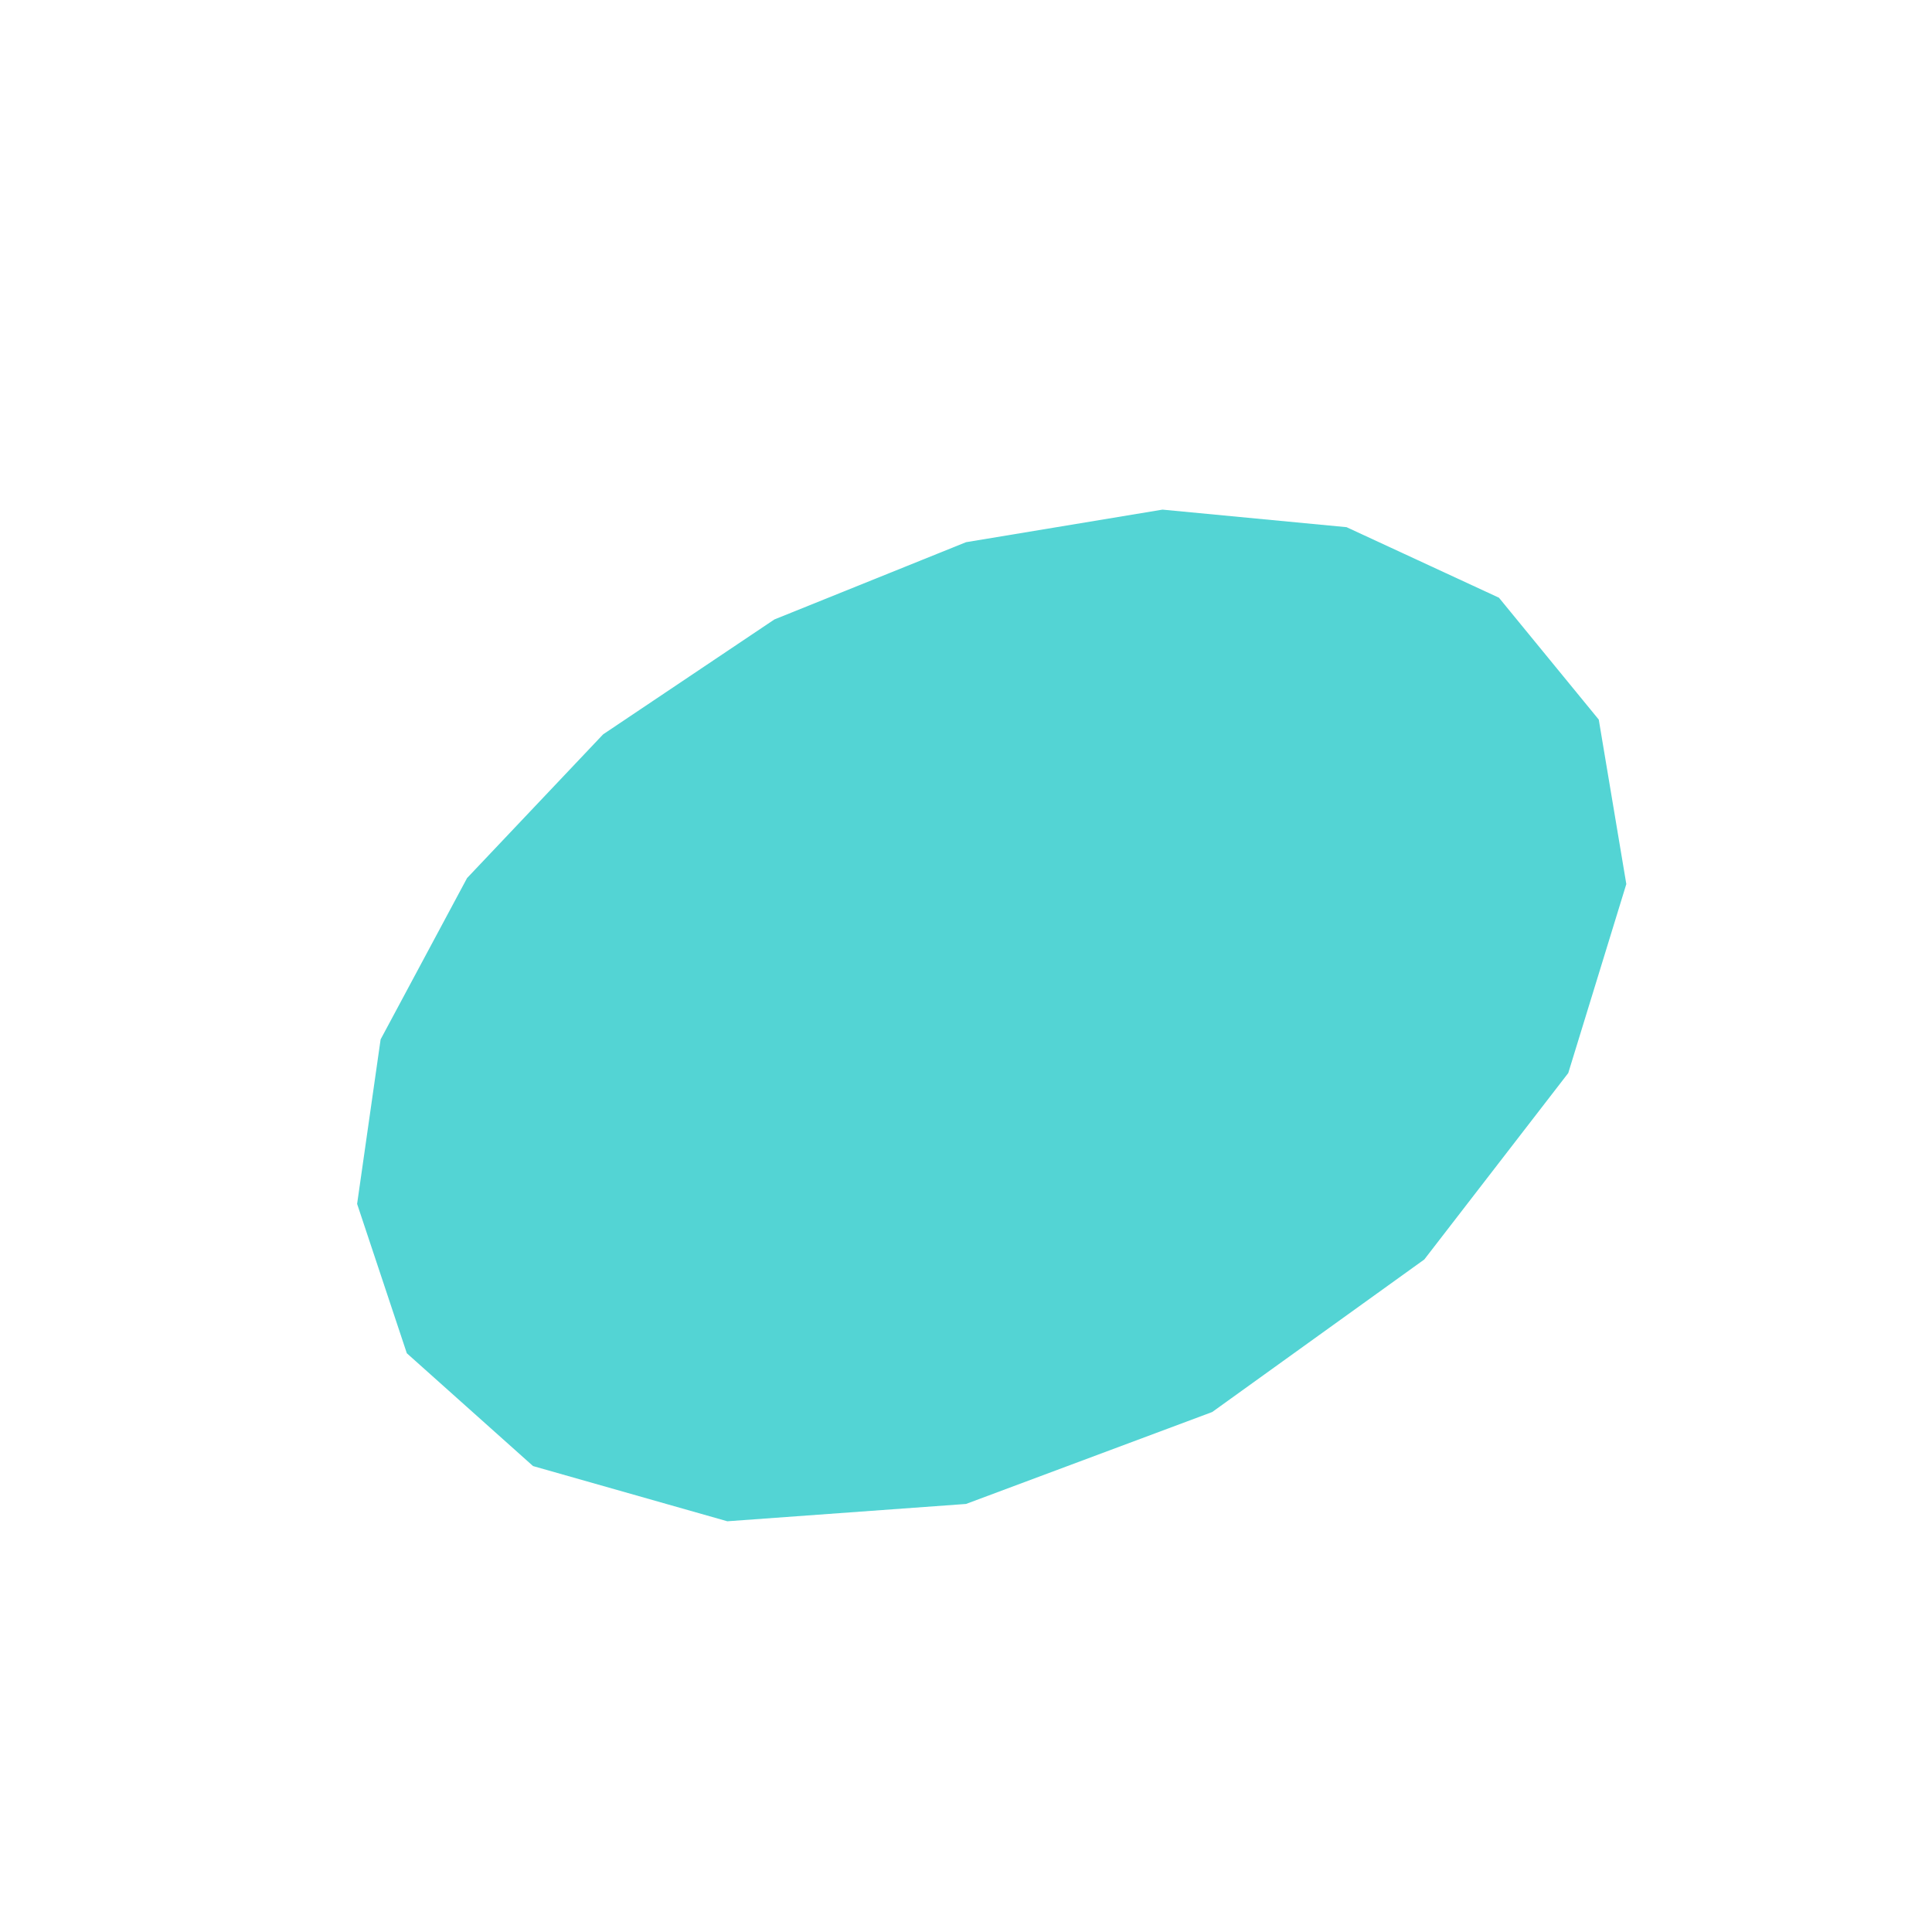
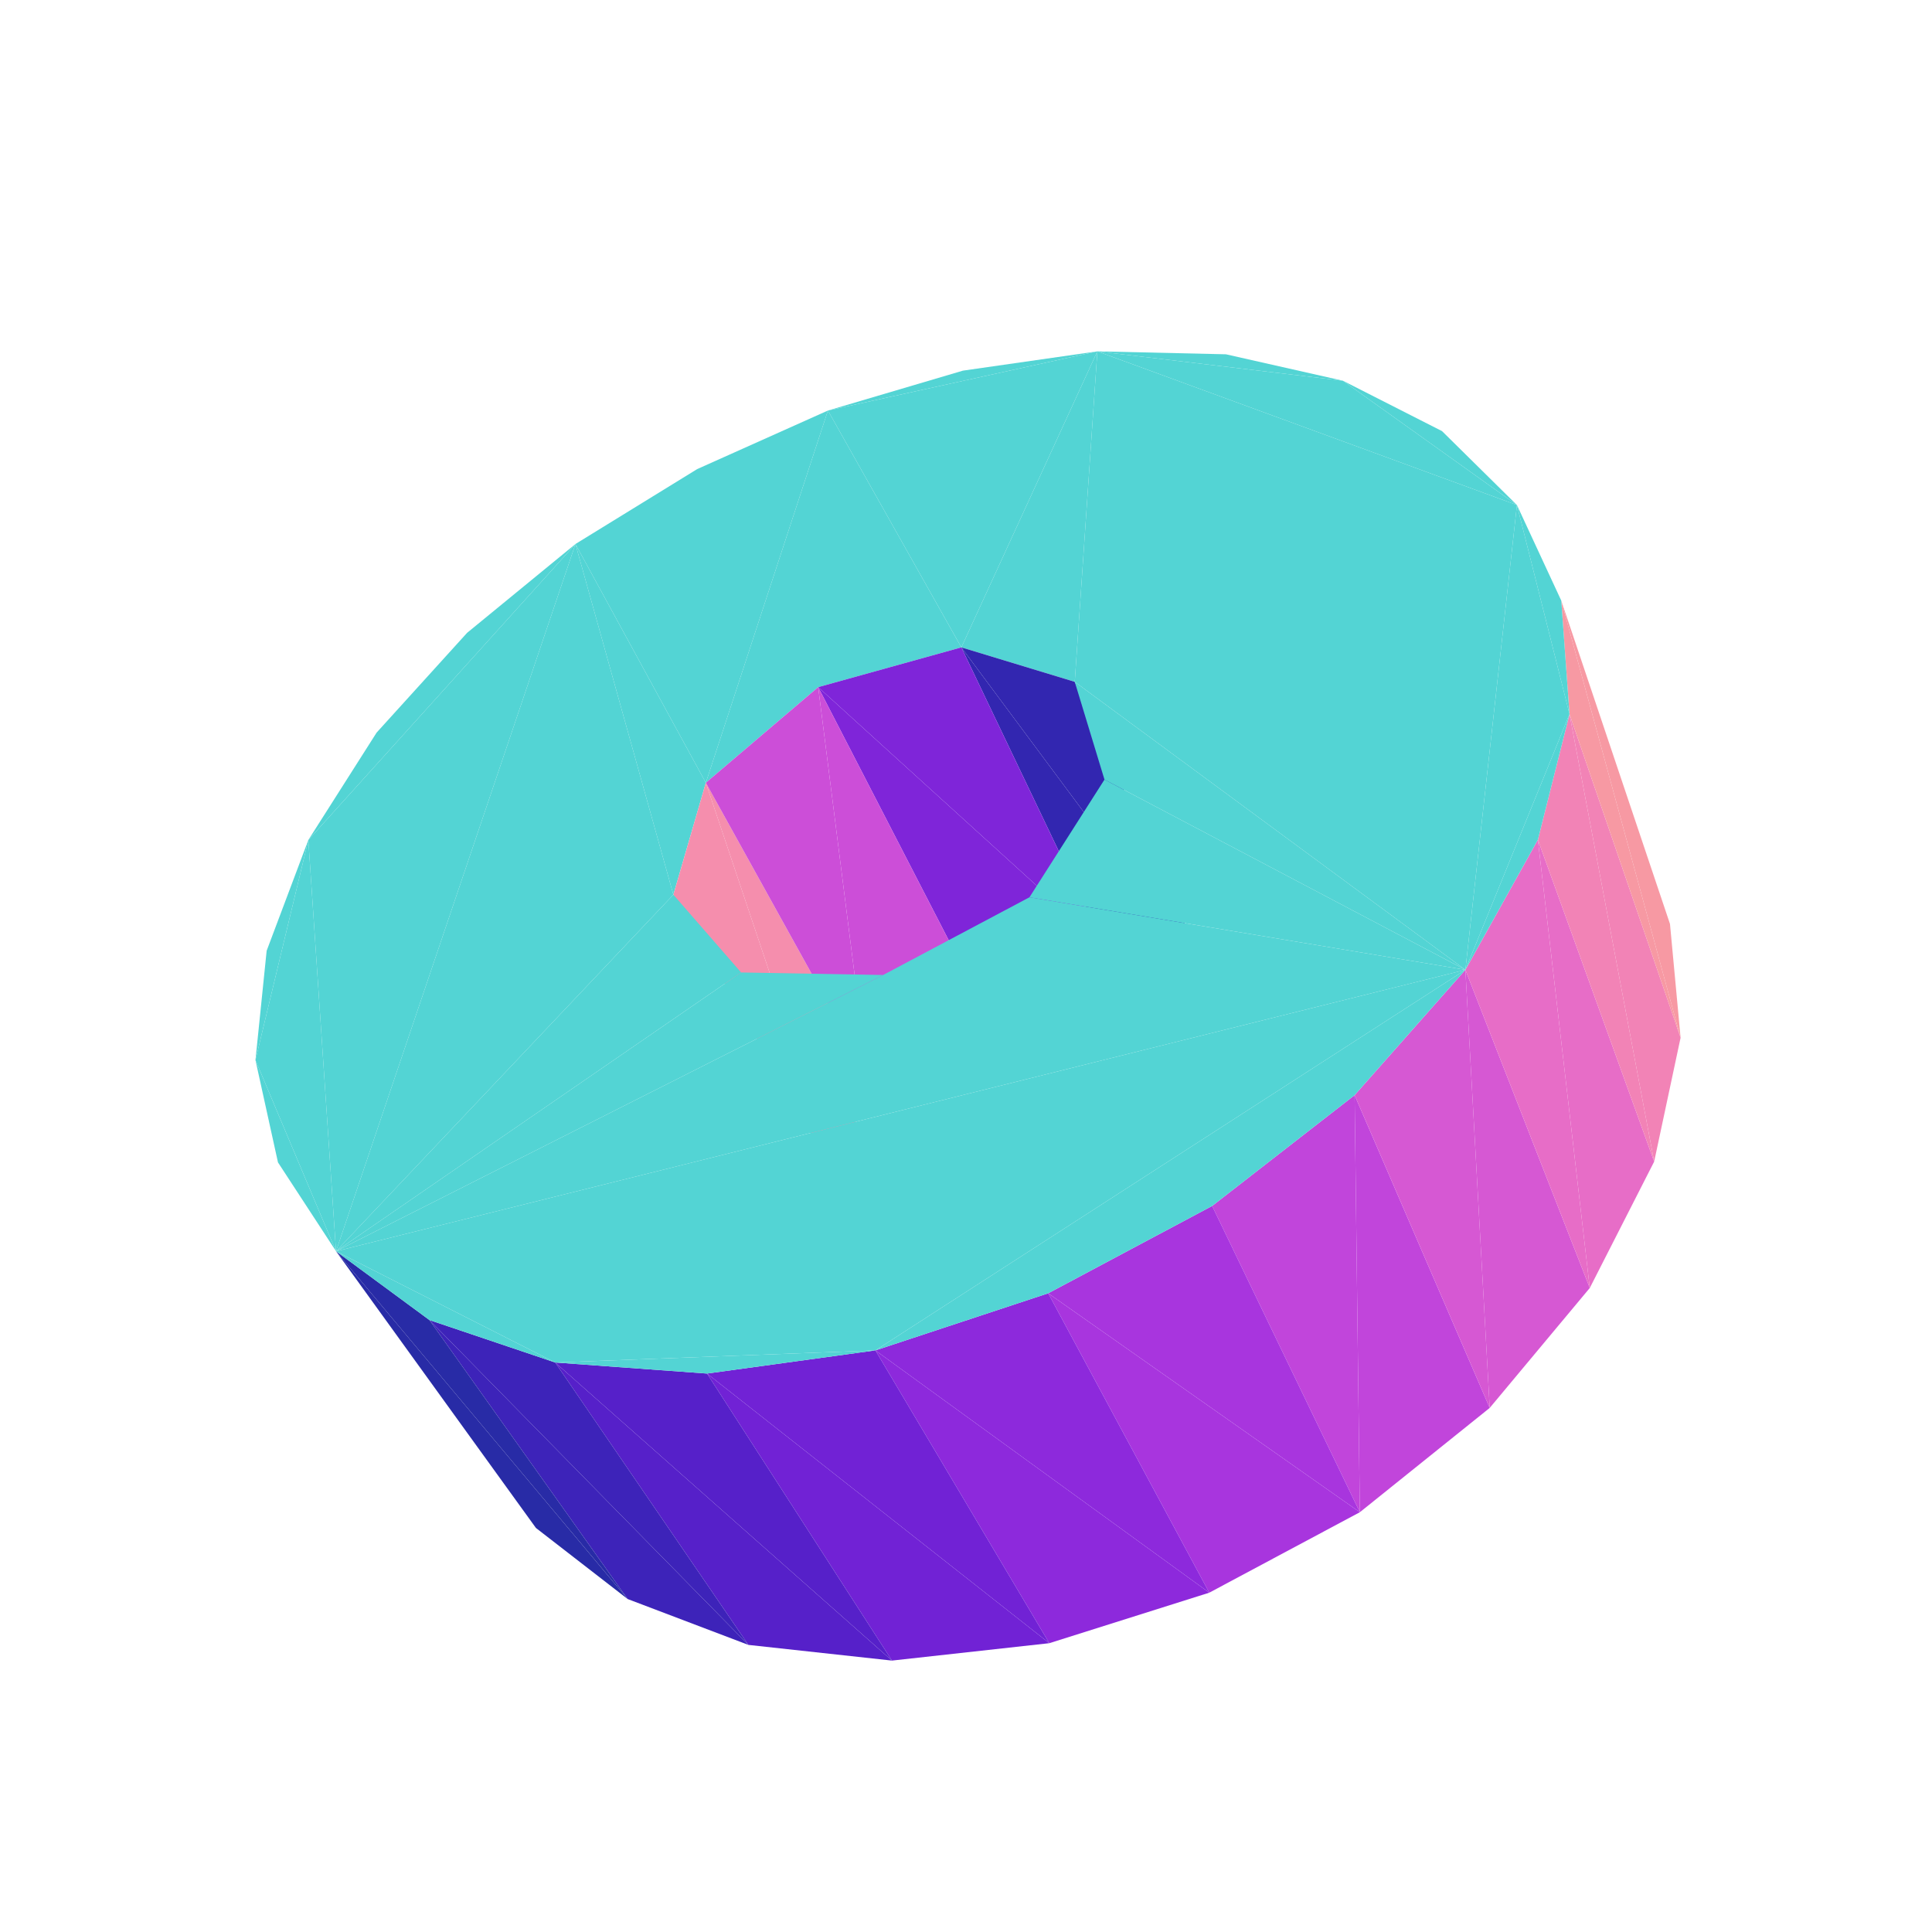
<svg xmlns="http://www.w3.org/2000/svg" viewBox="-250 -250 500 500" width="500" height="500">
-   <path d="M6.278374207605905e-14,139.222L-5.712665724702351e-15,-109.678L-49.602,-89.679zM6.278374207605905e-14,139.222L-49.602,-89.679L-93.918,-59.948zM6.278374207605905e-14,139.222L50.848,-118.109L-5.712665724702351e-15,-109.678zM6.278374207605905e-14,139.222L-93.918,-59.948L-129.122,-22.761zM6.278374207605905e-14,139.222L98.49,-113.567L50.848,-118.109zM6.278374207605905e-14,139.222L-129.122,-22.761L-151.496,18.993zM6.278374207605905e-14,139.222L137.924,-95.314L98.49,-113.567zM6.278374207605905e-14,139.222L-151.496,18.993L-157.58,61.568zM6.278374207605905e-14,139.222L163.758,-63.77L137.924,-95.314zM6.278374207605905e-14,139.222L-157.58,61.568L-144.715,100.22zM6.278374207605905e-14,139.222L170.89,-21.203L163.758,-63.77zM6.278374207605905e-14,139.222L-144.715,100.22L-112.044,129.419zM6.278374207605905e-14,139.222L155.863,27.705L170.89,-21.203zM6.278374207605905e-14,139.222L-112.044,129.419L-61.769,143.705zM6.278374207605905e-14,139.222L118.613,75.947L155.863,27.705zM6.278374207605905e-14,139.222L63.714,115.432L118.613,75.947z" style="fill:rgb(83,212,212)" />
+   <path d="M-35.734,-143.752L-69.56,-128.604L-101.074,-109.209zM33.995,-159.073L-0.794,-154.078L-35.734,-143.752zM-101.074,-109.209L-129.116,-86.222L-170.2,-32.618zM-129.116,-86.222L-152.538,-60.396L-170.2,-32.618zM-67.332,-47.417L-35.734,-143.752L-101.074,-109.209z" style="fill:rgb(83,212,212)" />
+   <path d="M-38.253,-72.167L1.108,4.162L35.938,-4.765z" style="fill:rgb(127,37,217)" />
+   <path d="M-25.582,27.931L1.108,4.162L-38.253,-72.167z" style="fill:rgb(204,78,216)" />
+   <path d="M33.995,-159.073L-35.734,-143.752L-1.2,-82.462zM97.536,-151.472L67.267,-158.309L33.995,-159.073z" style="fill:rgb(83,212,212)" />
+   <path d="M-1.2,-82.462L35.938,-4.765L64.07,5.331z" style="fill:rgb(50,38,176)" />
+   <path d="M-32.389,56.636L-25.582,27.931L-67.332,-47.417z" style="fill:rgb(245,142,173)" />
+   <path d="M-35.734,-143.752L-38.253,-72.167L-1.2,-82.462zM-67.332,-47.417L-38.253,-72.167L-35.734,-143.752z" style="fill:rgb(83,212,212)" />
+   <path d="M35.938,-4.765L-1.2,-82.462L-38.253,-72.167z" style="fill:rgb(127,37,217)" />
+   <path d="M-38.253,-72.167L-67.332,-47.417L-25.582,27.931z" style="fill:rgb(204,78,216)" />
+   <path d="M-75.731,-18.459L-67.332,-47.417L-101.074,-109.209zM-101.074,-109.209L-170.2,-32.618L-163.036,73.823zM142.582,-119.293L97.536,-151.472L33.995,-159.073zM-170.2,-32.618L-180.99,-3.948L-183.886,24.355zM33.995,-159.073L-1.2,-82.462L28.143,-73.545z" style="fill:rgb(83,212,212)" />
+   <path d="M64.07,5.331L28.143,-73.545L-1.2,-82.462z" style="fill:rgb(50,38,176)" />
+   <path d="M-67.332,-47.417L-75.731,-18.459L-32.389,56.636z" style="fill:rgb(245,142,173)" />
+   <path d="M-75.731,-18.459L-101.074,-109.209L-163.036,73.823zM142.582,-119.293L123.198,-138.425L97.536,-151.472zM-170.2,-32.618L-183.886,24.355L-163.036,73.823z" style="fill:rgb(83,212,212)" />
+   <path d="M184.935,18.557L182.191,-10.884L154.053,-94.566z" style="fill:rgb(247,153,163)" />
+   <path d="M-163.036,73.823L-111.301,145.435L-87.563,163.829z" style="fill:rgb(40,43,166)" />
+   <path d="M129.242,0.99L33.995,-159.073L28.143,-73.545zM-183.886,24.355L-178.062,50.826L-163.036,73.823zM129.242,0.99L142.582,-119.293L33.995,-159.073zM-58.203,1.673L-75.731,-18.459L-163.036,73.823z" style="fill:rgb(83,212,212)" />
+   <path d="M178.098,50.625L184.935,18.557L156.186,-65.199z" style="fill:rgb(242,131,182)" />
+   <path d="M-138.862,91.628L-87.563,163.829L-56.314,175.699z" style="fill:rgb(61,35,185)" />
+   <path d="M154.053,-94.566L156.186,-65.199L184.935,18.557z" style="fill:rgb(247,153,163)" />
+   <path d="M-87.563,163.829L-138.862,91.628L-163.036,73.823z" style="fill:rgb(40,43,166)" />
+   <path d="M-21.448,2.329L-58.203,1.673L-163.036,73.823zM156.186,-65.199L154.053,-94.566L142.582,-119.293zM129.242,0.99L28.143,-73.545L35.838,-48.242z" style="fill:rgb(83,212,212)" />
+   <path d="M161.434,83.33L178.098,50.625L148.004,-32.68z" style="fill:rgb(231,109,199)" />
+   <path d="M-106.316,102.613L-56.314,175.699L-19.161,179.757z" style="fill:rgb(86,32,201)" />
+   <path d="M156.186,-65.199L148.004,-32.68L178.098,50.625z" style="fill:rgb(242,131,182)" />
+   <path d="M129.242,0.99L35.838,-48.242L16.421,-17.784z" style="fill:rgb(83,212,212)" />
+   <path d="M-56.314,175.699L-106.316,102.613L-138.862,91.628z" style="fill:rgb(61,35,185)" />
+   <path d="M129.242,0.99L156.186,-65.199L142.582,-119.293z" style="fill:rgb(83,212,212)" />
+   <path d="M135.538,114.366L161.434,83.33L129.242,0.99z" style="fill:rgb(214,88,211)" />
+   <path d="M-21.448,2.329L-163.036,73.823L129.242,0.99zM129.242,0.99L16.421,-17.784L-21.448,2.329z" style="fill:rgb(83,212,212)" />
+   <path d="M-67.021,105.473L-19.161,179.757L21.56,175.256z" style="fill:rgb(113,34,213)" />
+   <path d="M-163.036,73.823L-138.862,91.628L-106.316,102.613z" style="fill:rgb(83,212,212)" />
+   <path d="M101.929,141.362L135.538,114.366L100.573,33.424z" style="fill:rgb(193,69,219)" />
+   <path d="M-23.445,99.48L21.56,175.256L62.96,162.185z" style="fill:rgb(141,41,220)" />
+   <path d="M148.004,-32.68L129.242,0.99L161.434,83.33z" style="fill:rgb(231,109,199)" />
+   <path d="M-19.161,179.757L-67.021,105.473L-106.316,102.613z" style="fill:rgb(86,32,201)" />
+   <path d="M21.275,84.704L62.96,162.185L101.929,141.362z" style="fill:rgb(168,53,222)" />
+   <path d="M-163.036,73.823L-106.316,102.613L-23.445,99.48zM129.242,0.99L148.004,-32.68L156.186,-65.199zM-163.036,73.823L-23.445,99.48L129.242,0.99z" style="fill:rgb(83,212,212)" />
+   <path d="M129.242,0.99L100.573,33.424L135.538,114.366z" style="fill:rgb(214,88,211)" />
+   <path d="M21.56,175.256L-23.445,99.48L-67.021,105.473z" style="fill:rgb(113,34,213)" />
+   <path d="M100.573,33.424L63.703,62.099L101.929,141.362z" style="fill:rgb(193,69,219)" />
+   <path d="M62.96,162.185L21.275,84.704L-23.445,99.48z" style="fill:rgb(141,41,220)" />
+   <path d="M101.929,141.362L63.703,62.099L21.275,84.704z" style="fill:rgb(168,53,222)" />
+   <path d="M-106.316,102.613L-67.021,105.473L-23.445,99.48zM63.703,62.099L100.573,33.424L129.242,0.99zM-23.445,99.48L63.703,62.099L129.242,0.99zM-23.445,99.48L21.275,84.704L63.703,62.099z" style="fill:rgb(83,212,212)" />
</svg>
